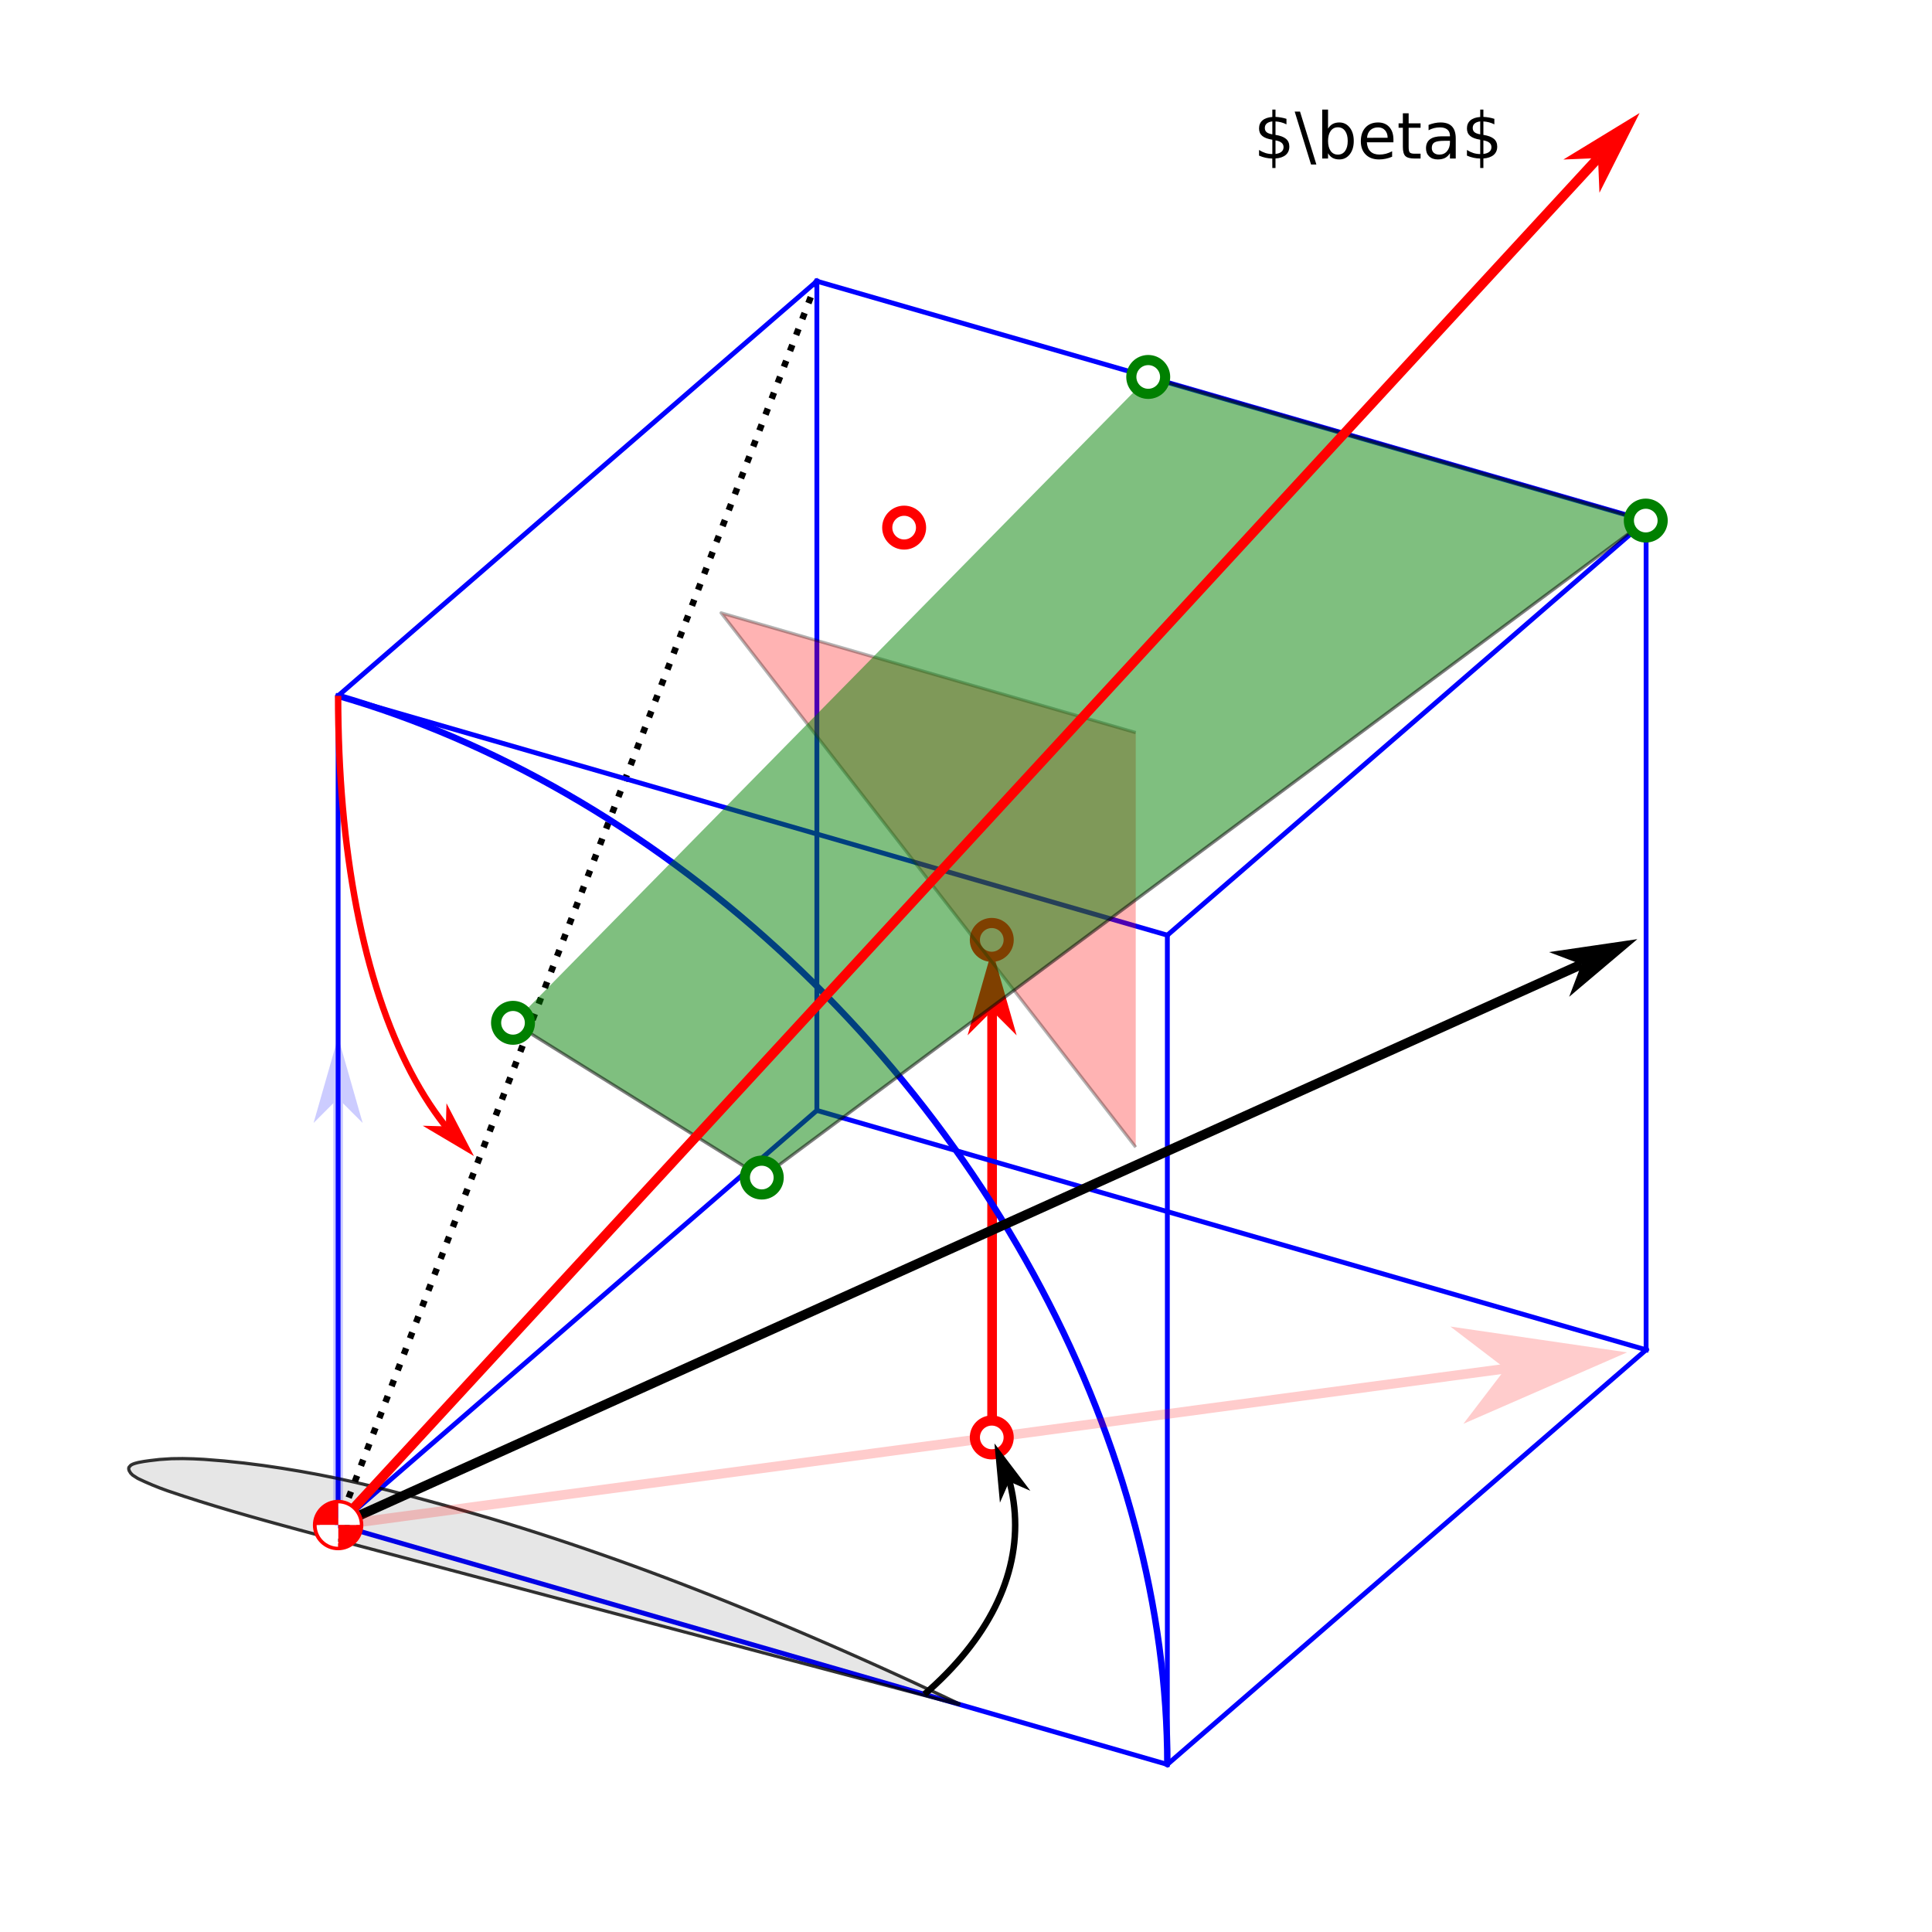
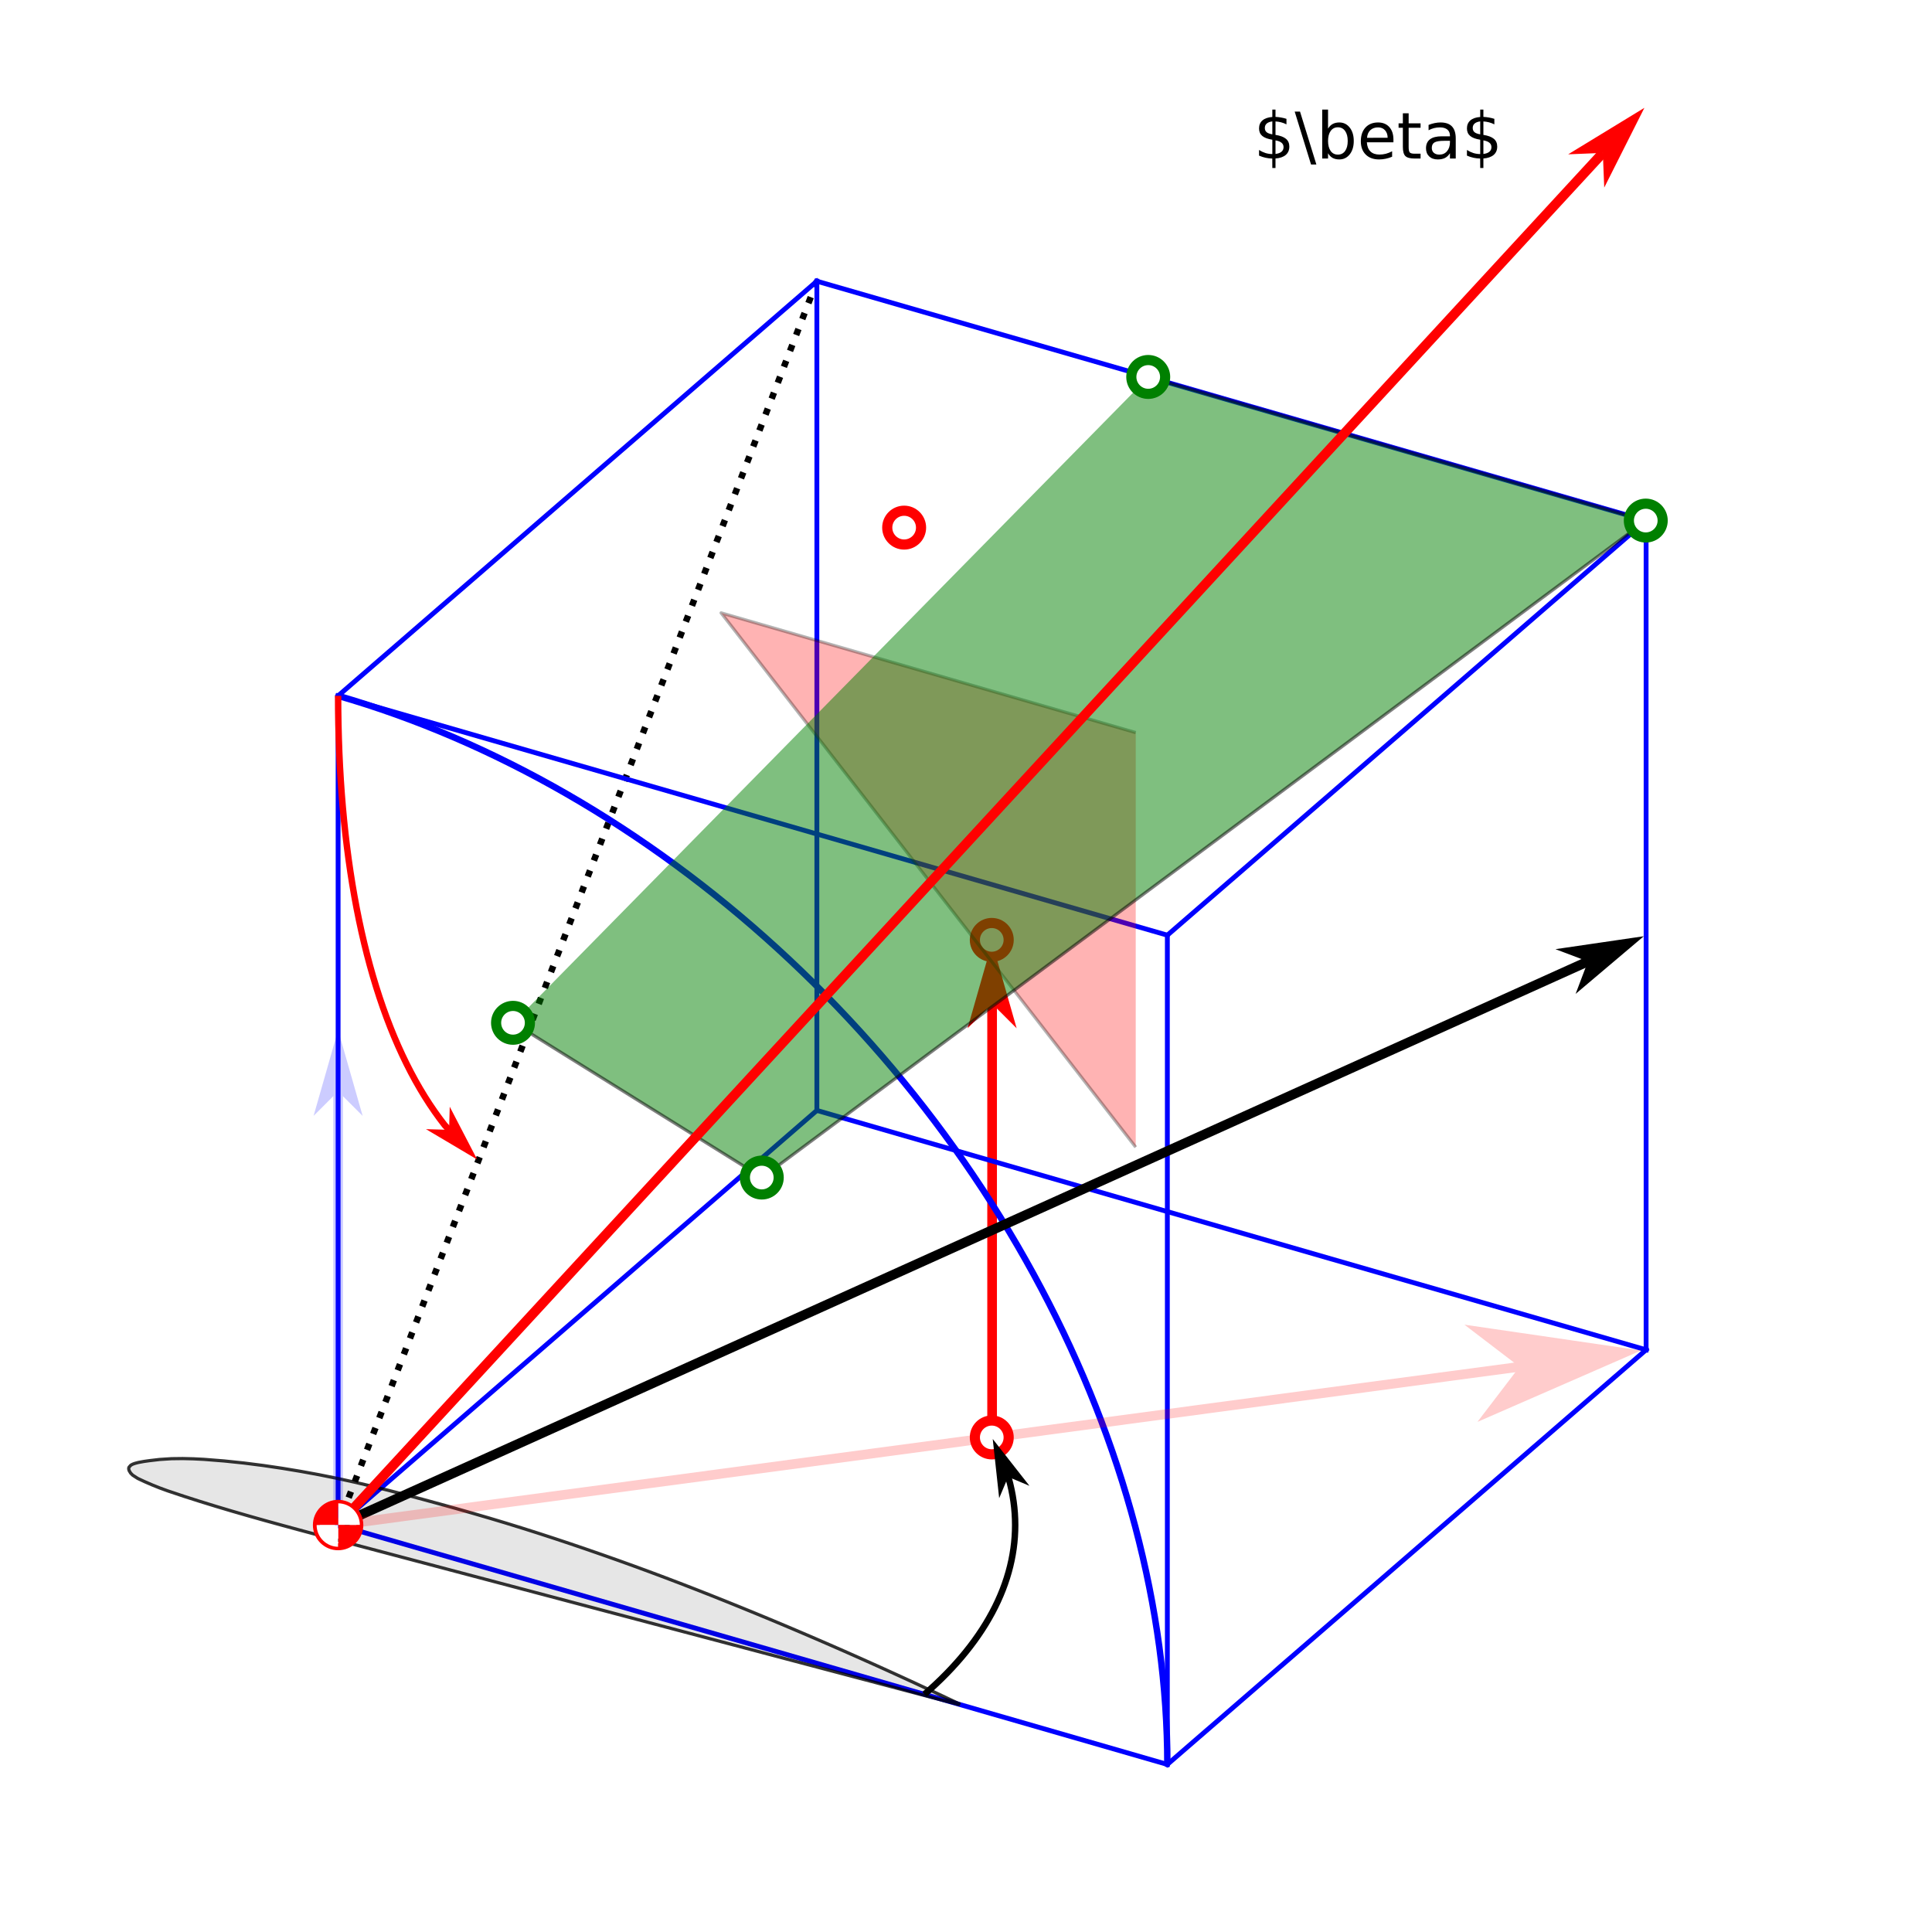
<svg xmlns="http://www.w3.org/2000/svg" xmlns:xlink="http://www.w3.org/1999/xlink" width="600" height="600" viewBox="0 0 600 600" version="1.1">
  <defs>
    <marker id="Arrow1Mend-k:k" style="overflow:visible" refX="0" refY="0" orient="auto">
      <path style="stroke:#000000;fill:#000000;stroke-width:1pt;opacity:1;stroke-linejoin:miter" d="M 0.0,0.0 L 5.0,-5.0 L -12.5,0.0 L 5.0,5.0 L 0.0,0.0 z" transform="scale(0.4) rotate(180) translate(-0.9,0)" />
    </marker>
    <marker id="Arrow1Lend-r:r" style="overflow:visible" refX="0" refY="0" orient="auto">
      <path style="stroke:#ff0000;fill:#ff0000;stroke-width:1pt;opacity:1;stroke-linejoin:miter" d="M 0.0,0.0 L 5.0,-5.0 L -12.5,0.0 L 5.0,5.0 L 0.0,0.0 z" transform="scale(0.8) rotate(180) translate(-0.9,0)" />
    </marker>
    <marker id="Arrow1Mend-b:b" style="overflow:visible" refX="0" refY="0" orient="auto">
      <path style="stroke:#0000ff;fill:#0000ff;stroke-width:1pt;opacity:1;stroke-linejoin:miter" d="M 0.0,0.0 L 5.0,-5.0 L -12.5,0.0 L 5.0,5.0 L 0.0,0.0 z" transform="scale(0.4) rotate(180) translate(-0.9,0)" />
    </marker>
    <marker id="Arrow1Mend-r:r" style="overflow:visible" refX="0" refY="0" orient="auto">
      <path style="stroke:#ff0000;fill:#ff0000;stroke-width:1pt;opacity:1;stroke-linejoin:miter" d="M 0.0,0.0 L 5.0,-5.0 L -12.5,0.0 L 5.0,5.0 L 0.0,0.0 z" transform="scale(0.4) rotate(180) translate(-0.9,0)" />
    </marker>
    <marker id="CoG-r:r:w" style="overflow:visible" refX="0" refY="0" orient="auto">
      <circle style="fill:none;stroke:#ff0000;stroke-width:16" cx="100" cy="118.741" r="50" transform="scale(0.03) translate(-100,-118.7406)" />
      <path style="fill:#ffffff;stroke:none" d="m 100,68.741 a 50,50 0 0 1 50,50 h -50 z" transform="scale(0.03) translate(-100,-118.7406)" />
      <path style="fill:#ff0000;stroke:none" d="M 50.566,118.741 A 50,50 0 0 1 100,68.741 v 50 z" transform="scale(0.03) translate(-100,-118.7406)" />
      <path style="fill:#ffffff;stroke:none" d="M 100,168.741 A 50,50 0 0 1 65.21,154.096 50,50 0 0 1 50.566,118.741 H 100 Z" transform="scale(0.03) translate(-100,-118.7406)" />
      <path style="fill:#ff0000;stroke:none" d="m 150.566,118.741 a 50,50 0 0 1 -50,50 v -50 z" transform="scale(0.03) translate(-100,-118.7406)" />
    </marker>
    <marker id="Point1M-r:r:w" style="overflow:visible" refX="0" refY="0" orient="auto">
      <path style="stroke:#ff0000;fill:#ffffff;stroke-width:3;opacity:1" d="M -2.5,-1.0 C -2.5,1.76 -4.74,4.0 -7.5,4.0 C -10.26,4.0 -12.5,1.76 -12.5,-1.0 C -12.5,-3.76 -10.26,-6.0 -7.5,-6.0 C -4.74,-6.0 -2.5,-3.76 -2.5,-1.0 z" transform="scale(0.35) translate(7.4, 1)" />
    </marker>
    <marker id="Point1M-g:g:w" style="overflow:visible" refX="0" refY="0" orient="auto">
      <path style="stroke:#008000;fill:#ffffff;stroke-width:3;opacity:1" d="M -2.5,-1.0 C -2.5,1.76 -4.74,4.0 -7.5,4.0 C -10.26,4.0 -12.5,1.76 -12.5,-1.0 C -12.5,-3.76 -10.26,-6.0 -7.5,-6.0 C -4.74,-6.0 -2.5,-3.76 -2.5,-1.0 z" transform="scale(0.35) translate(7.4, 1)" />
    </marker>
  </defs>
  <defs>
    <style type="text/css">*{stroke-linejoin: round; stroke-linecap: butt}</style>
  </defs>
  <g id="figure_1">
    <g id="patch_1">
      <path d="M 0 600  L 600 600  L 600 0  L 0 0  z " style="fill: #ffffff" />
    </g>
    <g id="patch_2">
      <path d="M 0 600  L 600 600  L 600 0  L 0 0  z " style="fill: #ffffff" />
    </g>
    <g id="axes_1">
      <g id="line_1">
        <path d="M 253.686 87.329  L 105.004 473.618  " style="fill: none; stroke-dasharray: 2,3.3; stroke-dashoffset: 0; stroke: #000000; stroke-width: 2" />
      </g>
      <g id="vector_4" marker-end="url(#Arrow1Mend-r:r)">
-         <path d="M 308.108 446.407  L 308.108 313.867  " style="fill: none; stroke: #ff0000; stroke-width: 3" />
+         <path d="M 308.108 446.407  L 308.108 311.67  " style="fill: none; stroke: #ff0000; stroke-width: 3" />
      </g>
      <g id="point_3" marker-start="url(#Point1M-r:r:w)">
        <path d="M 308.108 291.892  L 308.108 291.892  " style="fill: none; stroke: #ff0000; stroke-width: 3" />
      </g>
      <g id="point_4" marker-start="url(#Point1M-r:r:w)">
        <path d="M 280.897 163.858  L 280.897 163.858  " style="fill: none; stroke: #ff0000; stroke-width: 3" />
      </g>
      <g id="arc_1">
        <path d="M 362.53 547.96  L 362.491 543.454  L 362.373 538.927  L 362.177 534.38  L 361.902 529.814  L 361.55 525.232  L 361.119 520.634  L 360.61 516.021  L 360.024 511.395  L 359.359 506.758  L 358.617 502.111  L 357.798 497.455  L 356.902 492.792  L 355.929 488.123  L 354.88 483.45  L 353.755 478.774  L 352.554 474.096  L 351.277 469.418  L 349.926 464.741  L 348.499 460.067  L 346.999 455.397  L 345.425 450.733  L 343.778 446.075  L 342.058 441.426  L 340.265 436.787  L 338.402 432.159  L 336.467 427.544  L 334.461 422.943  L 332.386 418.357  L 330.241 413.788  L 328.028 409.237  L 325.747 404.706  L 323.398 400.195  L 320.983 395.707  L 318.502 391.243  L 315.957 386.804  L 313.347 382.392  L 310.673 378.007  L 307.937 373.651  L 305.139 369.326  L 302.28 365.033  L 299.361 360.772  L 296.383 356.546  L 293.346 352.356  L 290.252 348.202  L 287.102 344.087  L 283.896 340.011  L 280.636 335.976  L 277.322 331.983  L 273.956 328.033  L 270.538 324.128  L 267.07 320.268  L 263.553 316.454  L 259.987 312.689  L 256.374 308.972  L 252.715 305.306  L 249.01 301.691  L 245.262 298.128  L 241.472 294.619  L 237.639 291.164  L 233.767 287.765  L 229.855 284.422  L 225.905 281.138  L 221.918 277.911  L 217.896 274.745  L 213.839 271.639  L 209.749 268.594  L 205.627 265.612  L 201.475 262.693  L 197.293 259.839  L 193.083 257.049  L 188.846 254.326  L 184.584 251.669  L 180.297 249.08  L 175.988 246.56  L 171.656 244.108  L 167.305 241.727  L 162.935 239.416  L 158.546 237.176  L 154.142 235.009  L 149.723 232.914  L 145.29 230.892  L 140.845 228.945  L 136.388 227.072  L 131.923 225.274  L 127.449 223.552  L 122.968 221.905  L 118.482 220.336  L 113.991 218.844  L 109.498 217.429  L 105.004 216.092  " style="fill: none; stroke: #0000ff; stroke-width: 2" />
      </g>
      <g id="line2d_1">
        <path d="M 105.004 473.618  L 105.004 216.092  " style="fill: none; stroke: #0000ff; stroke-width: 1.5; stroke-linecap: square" />
      </g>
      <g id="line2d_2">
        <path d="M 105.004 473.618  L 253.686 344.855  " style="fill: none; stroke: #0000ff; stroke-width: 1.5; stroke-linecap: square" />
      </g>
      <g id="line2d_3">
        <path d="M 105.004 473.618  L 362.53 547.96  " style="fill: none; stroke: #0000ff; stroke-width: 1.5; stroke-linecap: square" />
      </g>
      <g id="line2d_4">
        <path d="M 105.004 216.092  L 253.686 87.329  " style="fill: none; stroke: #0000ff; stroke-width: 1.5; stroke-linecap: square" />
      </g>
      <g id="line2d_5">
        <path d="M 105.004 216.092  L 362.53 290.434  " style="fill: none; stroke: #0000ff; stroke-width: 1.5; stroke-linecap: square" />
      </g>
      <g id="line2d_6">
        <path d="M 253.686 344.855  L 253.686 87.329  " style="fill: none; stroke: #0000ff; stroke-width: 1.5; stroke-linecap: square" />
      </g>
      <g id="line2d_7">
        <path d="M 253.686 344.855  L 511.212 419.197  " style="fill: none; stroke: #0000ff; stroke-width: 1.5; stroke-linecap: square" />
      </g>
      <g id="line2d_8">
        <path d="M 253.686 87.329  L 511.212 161.671  " style="fill: none; stroke: #0000ff; stroke-width: 1.5; stroke-linecap: square" />
      </g>
      <g id="line2d_9">
        <path d="M 362.53 547.96  L 362.53 290.434  " style="fill: none; stroke: #0000ff; stroke-width: 1.5; stroke-linecap: square" />
      </g>
      <g id="line2d_10">
        <path d="M 362.53 547.96  L 511.212 419.197  " style="fill: none; stroke: #0000ff; stroke-width: 1.5; stroke-linecap: square" />
      </g>
      <g id="line2d_11">
        <path d="M 362.53 290.434  L 511.212 161.671  " style="fill: none; stroke: #0000ff; stroke-width: 1.5; stroke-linecap: square" />
      </g>
      <g id="line2d_12">
        <path d="M 511.212 419.197  L 511.212 161.671  " style="fill: none; stroke: #0000ff; stroke-width: 1.5; stroke-linecap: square" />
      </g>
      <g id="polygon_2">
        <defs>
-           <path id="m4e12b4e1b9" d="M 352.713 -243.727  L 223.95 -409.66  L 352.713 -372.49  " style="stroke: #000000; stroke-opacity: 0.3" />
+           <path id="mc04e7fe821" d="M 352.713 -243.727  L 223.95 -409.66  L 352.713 -372.49  " style="stroke: #000000; stroke-opacity: 0.3" />
        </defs>
        <g>
-           <use xlink:href="#m4e12b4e1b9" x="0" y="600" style="fill: #ff0000; fill-opacity: 0.3; stroke: #000000; stroke-opacity: 0.3" />
+           <use xlink:href="#mc04e7fe821" x="0" y="600" style="fill: #ff0000; fill-opacity: 0.3; stroke: #000000; stroke-opacity: 0.3" />
        </g>
      </g>
      <g id="text_1">
        <g>
-           <text style="font: 20px 'DejaVu Sans', 'Bitstream Vera Sans', 'Computer Modern Sans Serif', 'Lucida Grande', 'Verdana', 'Geneva', 'Lucid', 'Arial', 'Helvetica', 'Avant Garde', sans-serif; text-anchor: start" x="389.35" y="49.234" transform="rotate(-0 389.3498 49.23425)">$\beta$</text>
+           <text style="font-size: 20px; font-family: 'DejaVu Sans', 'Bitstream Vera Sans', 'Computer Modern Sans Serif', 'Lucida Grande', 'Verdana', 'Geneva', 'Lucid', 'Arial', 'Helvetica', 'Avant Garde', sans-serif; text-anchor: start" x="389.35" y="49.234" transform="rotate(-0 389.3498 49.23425)">$\beta$</text>
        </g>
      </g>
      <g id="polygon_3">
        <defs>
-           <path id="me581792905" d="M 298.237 -70.703  L 296.014 -71.751  L 293.791 -72.799  L 291.565 -73.846  L 289.337 -74.89  L 284.871 -76.969  L 280.388 -79.034  L 275.89 -81.086  L 271.377 -83.125  L 266.849 -85.151  L 262.305 -87.163  L 257.745 -89.161  L 253.168 -91.145  L 248.574 -93.114  L 243.963 -95.068  L 239.334 -97.007  L 234.688 -98.93  L 230.024 -100.838  L 225.343 -102.731  L 220.641 -104.607  L 215.918 -106.464  L 211.173 -108.302  L 206.403 -110.118  L 201.606 -111.911  L 196.783 -113.682  L 191.934 -115.429  L 187.057 -117.153  L 182.154 -118.854  L 177.223 -120.532  L 172.264 -122.184  L 167.273 -123.809  L 162.249 -125.405  L 157.188 -126.97  L 152.09 -128.502  L 146.955 -130.002  L 141.787 -131.474  L 136.588 -132.919  L 131.363 -134.341  L 126.111 -135.74  L 120.824 -137.109  L 115.487 -138.435  L 110.086 -139.704  L 104.605 -140.905  L 99.031 -142.024  L 93.36 -143.061  L 87.595 -144.015  L 81.728 -144.882  L 75.742 -145.645  L 69.615 -146.286  L 63.323 -146.785  L 60.082 -146.951  L 56.741 -147.032  L 53.258 -146.989  L 49.545 -146.747  L 46.368 -146.374  L 44.725 -146.141  L 42.979 -145.819  L 42 -145.566  L 41.434 -145.373  L 41.099 -145.231  L 40.622 -144.967  L 40.057 -144.329  L 39.996 -144.128  L 39.976 -143.813  L 40.089 -143.316  L 40.558 -142.533  L 41.189 -141.889  L 42.759 -140.87  L 44.987 -139.826  L 47.278 -138.836  L 49.626 -137.896  L 52.04 -137.014  L 56.993 -135.355  L 62.007 -133.75  L 67.07 -132.188  L 72.18 -130.665  L 77.328 -129.177  L 82.509 -127.716  L 87.717 -126.279  L 92.945 -124.859  L 98.188 -123.453  L 103.443 -122.057  L 108.705 -120.666  L 113.969 -119.277  L 119.231 -117.887  L 124.491 -116.495  L 129.75 -115.103  L 135.009 -113.709  L 140.267 -112.316  L 145.526 -110.923  L 150.786 -109.531  L 156.046 -108.139  L 161.306 -106.747  L 166.566 -105.355  L 171.826 -103.963  L 177.086 -102.571  L 182.345 -101.178  L 187.605 -99.786  L 192.865 -98.394  L 198.124 -97.001  L 203.384 -95.609  L 208.644 -94.217  L 213.904 -92.825  L 219.163 -91.432  L 224.423 -90.04  L 229.683 -88.648  L 234.942 -87.256  L 240.202 -85.863  L 245.462 -84.471  L 250.722 -83.079  L 255.981 -81.687  L 261.241 -80.294  L 266.501 -78.902  L 271.761 -77.51  L 277.02 -76.118  L 282.28 -74.725  L 287.54 -73.333  L 290.17 -72.637  L 292.799 -71.941  L 295.429 -71.245  L 298.059 -70.549  " style="stroke: #000000; stroke-opacity: 0.8" />
+           <path id="m9acb8c94d6" d="M 298.237 -70.703  L 296.014 -71.751  L 293.791 -72.799  L 291.565 -73.846  L 289.337 -74.89  L 284.871 -76.969  L 280.388 -79.034  L 275.89 -81.086  L 271.377 -83.125  L 266.849 -85.151  L 262.305 -87.163  L 257.745 -89.161  L 253.168 -91.145  L 248.574 -93.114  L 243.963 -95.068  L 239.334 -97.007  L 234.688 -98.93  L 230.024 -100.838  L 225.343 -102.731  L 220.641 -104.607  L 215.918 -106.464  L 211.173 -108.302  L 206.403 -110.118  L 201.606 -111.911  L 196.783 -113.682  L 191.934 -115.429  L 187.057 -117.153  L 182.154 -118.854  L 177.223 -120.532  L 172.264 -122.184  L 167.273 -123.809  L 162.249 -125.405  L 157.188 -126.97  L 152.09 -128.502  L 146.955 -130.002  L 141.787 -131.474  L 136.588 -132.919  L 131.363 -134.341  L 126.111 -135.74  L 120.824 -137.109  L 115.487 -138.435  L 110.086 -139.704  L 104.605 -140.905  L 99.031 -142.024  L 93.36 -143.061  L 87.595 -144.015  L 81.728 -144.882  L 75.742 -145.645  L 69.615 -146.286  L 63.323 -146.785  L 60.082 -146.951  L 56.741 -147.032  L 53.258 -146.989  L 49.545 -146.747  L 46.368 -146.374  L 44.725 -146.141  L 42.979 -145.819  L 42 -145.566  L 41.434 -145.373  L 41.099 -145.231  L 40.622 -144.967  L 40.057 -144.329  L 39.996 -144.128  L 39.976 -143.813  L 40.089 -143.316  L 40.558 -142.533  L 41.189 -141.889  L 42.759 -140.87  L 44.987 -139.826  L 47.278 -138.836  L 49.626 -137.896  L 52.04 -137.014  L 56.993 -135.355  L 62.007 -133.75  L 67.07 -132.188  L 72.18 -130.665  L 77.328 -129.177  L 82.509 -127.716  L 87.717 -126.279  L 92.945 -124.859  L 98.188 -123.453  L 103.443 -122.057  L 108.705 -120.666  L 113.969 -119.277  L 119.231 -117.887  L 124.491 -116.495  L 129.75 -115.103  L 135.009 -113.709  L 140.267 -112.316  L 145.526 -110.923  L 150.786 -109.531  L 156.046 -108.139  L 161.306 -106.747  L 166.566 -105.355  L 171.826 -103.963  L 177.086 -102.571  L 182.345 -101.178  L 187.605 -99.786  L 192.865 -98.394  L 198.124 -97.001  L 203.384 -95.609  L 208.644 -94.217  L 213.904 -92.825  L 219.163 -91.432  L 224.423 -90.04  L 229.683 -88.648  L 234.942 -87.256  L 240.202 -85.863  L 245.462 -84.471  L 250.722 -83.079  L 255.981 -81.687  L 261.241 -80.294  L 266.501 -78.902  L 271.761 -77.51  L 277.02 -76.118  L 282.28 -74.725  L 287.54 -73.333  L 290.17 -72.637  L 292.799 -71.941  L 295.429 -71.245  L 298.059 -70.549  " style="stroke: #000000; stroke-opacity: 0.8" />
        </defs>
        <g>
-           <use xlink:href="#me581792905" x="0" y="600" style="fill-opacity: 0.1; stroke: #000000; stroke-opacity: 0.8" />
+           <use xlink:href="#m9acb8c94d6" x="0" y="600" style="fill-opacity: 0.1; stroke: #000000; stroke-opacity: 0.8" />
        </g>
      </g>
      <g id="polygon_1">
        <defs>
-           <path id="m2619186d3c" d="M 159.425 -282.356  L 236.683 -234.301  L 511.212 -438.329  L 356.697 -482.934  " style="stroke: #000000; stroke-opacity: 0.5" />
+           <path id="m2392c92b64" d="M 159.425 -282.356  L 236.683 -234.301  L 511.212 -438.329  L 356.697 -482.934  " style="stroke: #000000; stroke-opacity: 0.5" />
        </defs>
        <g>
-           <use xlink:href="#m2619186d3c" x="0" y="600" style="fill: #008000; fill-opacity: 0.5; stroke: #000000; stroke-opacity: 0.5" />
+           <use xlink:href="#m2392c92b64" x="0" y="600" style="fill: #008000; fill-opacity: 0.5; stroke: #000000; stroke-opacity: 0.5" />
        </g>
      </g>
      <g id="vector_1" marker-end="url(#Arrow1Mend-k:k)">
-         <path d="M 105.004 473.618  L 491.18 299.468  " style="fill: none; stroke: #000000; stroke-width: 3" />
+         <path d="M 105.004 473.618  L 493.183 298.564  " style="fill: none; stroke: #000000; stroke-width: 3" />
      </g>
      <g id="vector_5" marker-end="url(#Arrow1Mend-r:r)">
-         <path d="M 105.004 473.618  L 496.319 49.066  " style="fill: none; stroke: #ff0000; stroke-width: 3" />
+         <path d="M 105.004 473.618  L 497.808 47.45  " style="fill: none; stroke: #ff0000; stroke-width: 3" />
      </g>
      <g id="vector_2" marker-end="url(#Arrow1Lend-r:r)">
-         <path d="M 105.004 473.618  L 467.651 425.033  " style="fill: none; stroke: #ff0000; opacity: 0.2; stroke-width: 3" />
+         <path d="M 105.004 473.618  L 472.007 424.449  " style="fill: none; stroke: #ff0000; opacity: 0.2; stroke-width: 3" />
      </g>
      <g id="vector_3" marker-end="url(#Arrow1Mend-b:b)">
-         <path d="M 105.004 473.618  L 105.004 341.078  " style="fill: none; stroke: #0000ff; opacity: 0.2; stroke-width: 3" />
+         <path d="M 105.004 473.618  L 105.004 338.881  " style="fill: none; stroke: #0000ff; opacity: 0.2; stroke-width: 3" />
      </g>
      <g id="point_5" marker-start="url(#Point1M-g:g:w)">
        <path d="M 159.425 317.644  L 159.425 317.644  " style="fill: none; stroke: #008000; stroke-width: 3" />
      </g>
      <g id="point_6" marker-start="url(#Point1M-g:g:w)">
        <path d="M 236.683 365.699  L 236.683 365.699  " style="fill: none; stroke: #008000; stroke-width: 3" />
      </g>
      <g id="point_7" marker-start="url(#Point1M-g:g:w)">
        <path d="M 511.212 161.671  L 511.212 161.671  " style="fill: none; stroke: #008000; stroke-width: 3" />
      </g>
      <g id="point_8" marker-start="url(#Point1M-g:g:w)">
        <path d="M 356.697 117.066  L 356.697 117.066  " style="fill: none; stroke: #008000; stroke-width: 3" />
      </g>
      <g id="point_2" marker-start="url(#Point1M-r:r:w)">
        <path d="M 308.108 446.407  L 308.108 446.407  " style="fill: none; stroke: #ff0000; stroke-width: 3" />
      </g>
      <g id="arcmeasure_1" marker-end="url(#Arrow1Mend-k:k)">
-         <path d="M 287.102 526.186  L 288.909 524.588  L 290.66 522.976  L 292.355 521.348  L 293.992 519.706  L 295.572 518.05  L 297.094 516.38  L 298.557 514.698  L 299.962 513.002  L 301.307 511.295  L 302.592 509.576  L 303.817 507.847  L 304.982 506.107  L 306.085 504.357  L 307.127 502.597  L 308.108 500.829  L 309.027 499.053  L 309.884 497.268  L 310.678 495.477  L 311.41 493.679  L 312.078 491.875  L 312.684 490.065  L 313.227 488.25  L 313.706 486.431  L 314.121 484.608  L 314.473 482.781  L 314.761 480.952  L 314.985 479.121  L 315.145 477.287  L 315.241 475.453  L 315.273 473.618  L 315.241 471.783  L 315.145 469.949  L 314.985 468.116  L 314.761 466.284  L 314.473 464.455  L 314.121 462.629  L 313.706 460.806  L 313.417 460.062  " style="fill: none; stroke: #000000; stroke-width: 2" />
+         <path d="M 287.102 526.186  L 288.909 524.588  L 290.66 522.976  L 292.355 521.348  L 293.992 519.706  L 295.572 518.05  L 297.094 516.38  L 298.557 514.698  L 299.962 513.002  L 301.307 511.295  L 302.592 509.576  L 303.817 507.847  L 304.982 506.107  L 306.085 504.357  L 307.127 502.597  L 308.108 500.829  L 309.027 499.053  L 309.884 497.268  L 310.678 495.477  L 311.41 493.679  L 312.078 491.875  L 312.684 490.065  L 313.227 488.25  L 313.706 486.431  L 314.121 484.608  L 314.473 482.781  L 314.761 480.952  L 314.985 479.121  L 315.145 477.287  L 315.241 475.453  L 315.273 473.618  L 315.241 471.783  L 315.145 469.949  L 314.985 468.116  L 314.761 466.284  L 314.473 464.455  L 314.121 462.629  L 313.706 460.806  L 313.227 458.986  L 313.078 458.62  " style="fill: none; stroke: #000000; stroke-width: 2" />
      </g>
      <g id="arcmeasure_2" marker-end="url(#Arrow1Mend-r:r)">
-         <path d="M 105.004 216.092  L 105.026 220.567  L 105.094 225.001  L 105.208 229.394  L 105.366 233.743  L 105.57 238.047  L 105.818 242.306  L 106.112 246.517  L 106.451 250.68  L 106.834 254.793  L 107.263 258.855  L 107.736 262.865  L 108.253 266.821  L 108.815 270.723  L 109.42 274.569  L 110.07 278.357  L 110.764 282.088  L 111.501 285.759  L 112.281 289.37  L 113.104 292.919  L 113.97 296.406  L 114.879 299.829  L 115.83 303.187  L 116.823 306.48  L 117.858 309.705  L 118.934 312.863  L 120.051 315.953  L 121.209 318.972  L 122.407 321.921  L 123.646 324.799  L 124.924 327.604  L 126.241 330.336  L 127.596 332.995  L 128.991 335.578  L 130.423 338.085  L 131.893 340.517  L 133.4 342.871  L 134.943 345.147  L 136.523 347.345  L 138.138 349.463  L 138.487 349.832  " style="fill: none; stroke: #ff0000; stroke-width: 2" />
+         <path d="M 105.004 216.092  L 105.026 220.567  L 105.094 225.001  L 105.208 229.394  L 105.366 233.743  L 105.57 238.047  L 105.818 242.306  L 106.112 246.517  L 106.451 250.68  L 106.834 254.793  L 107.263 258.855  L 107.736 262.865  L 108.253 266.821  L 108.815 270.723  L 109.42 274.569  L 110.07 278.357  L 110.764 282.088  L 111.501 285.759  L 112.281 289.37  L 113.104 292.919  L 113.97 296.406  L 114.879 299.829  L 115.83 303.187  L 116.823 306.48  L 117.858 309.705  L 118.934 312.863  L 120.051 315.953  L 121.209 318.972  L 122.407 321.921  L 123.646 324.799  L 124.924 327.604  L 126.241 330.336  L 127.596 332.995  L 128.991 335.578  L 130.423 338.085  L 131.893 340.517  L 133.4 342.871  L 134.943 345.147  L 136.523 347.345  L 138.138 349.463  L 139.493 350.896  " style="fill: none; stroke: #ff0000; stroke-width: 2" />
      </g>
      <g id="point_1" marker-start="url(#CoG-r:r:w)">
        <path d="M 105.004 473.618  L 105.004 473.618  " style="fill: none; stroke: #ff0000; stroke-width: 4.5" />
      </g>
    </g>
  </g>
  <defs>
  </defs>
</svg>
